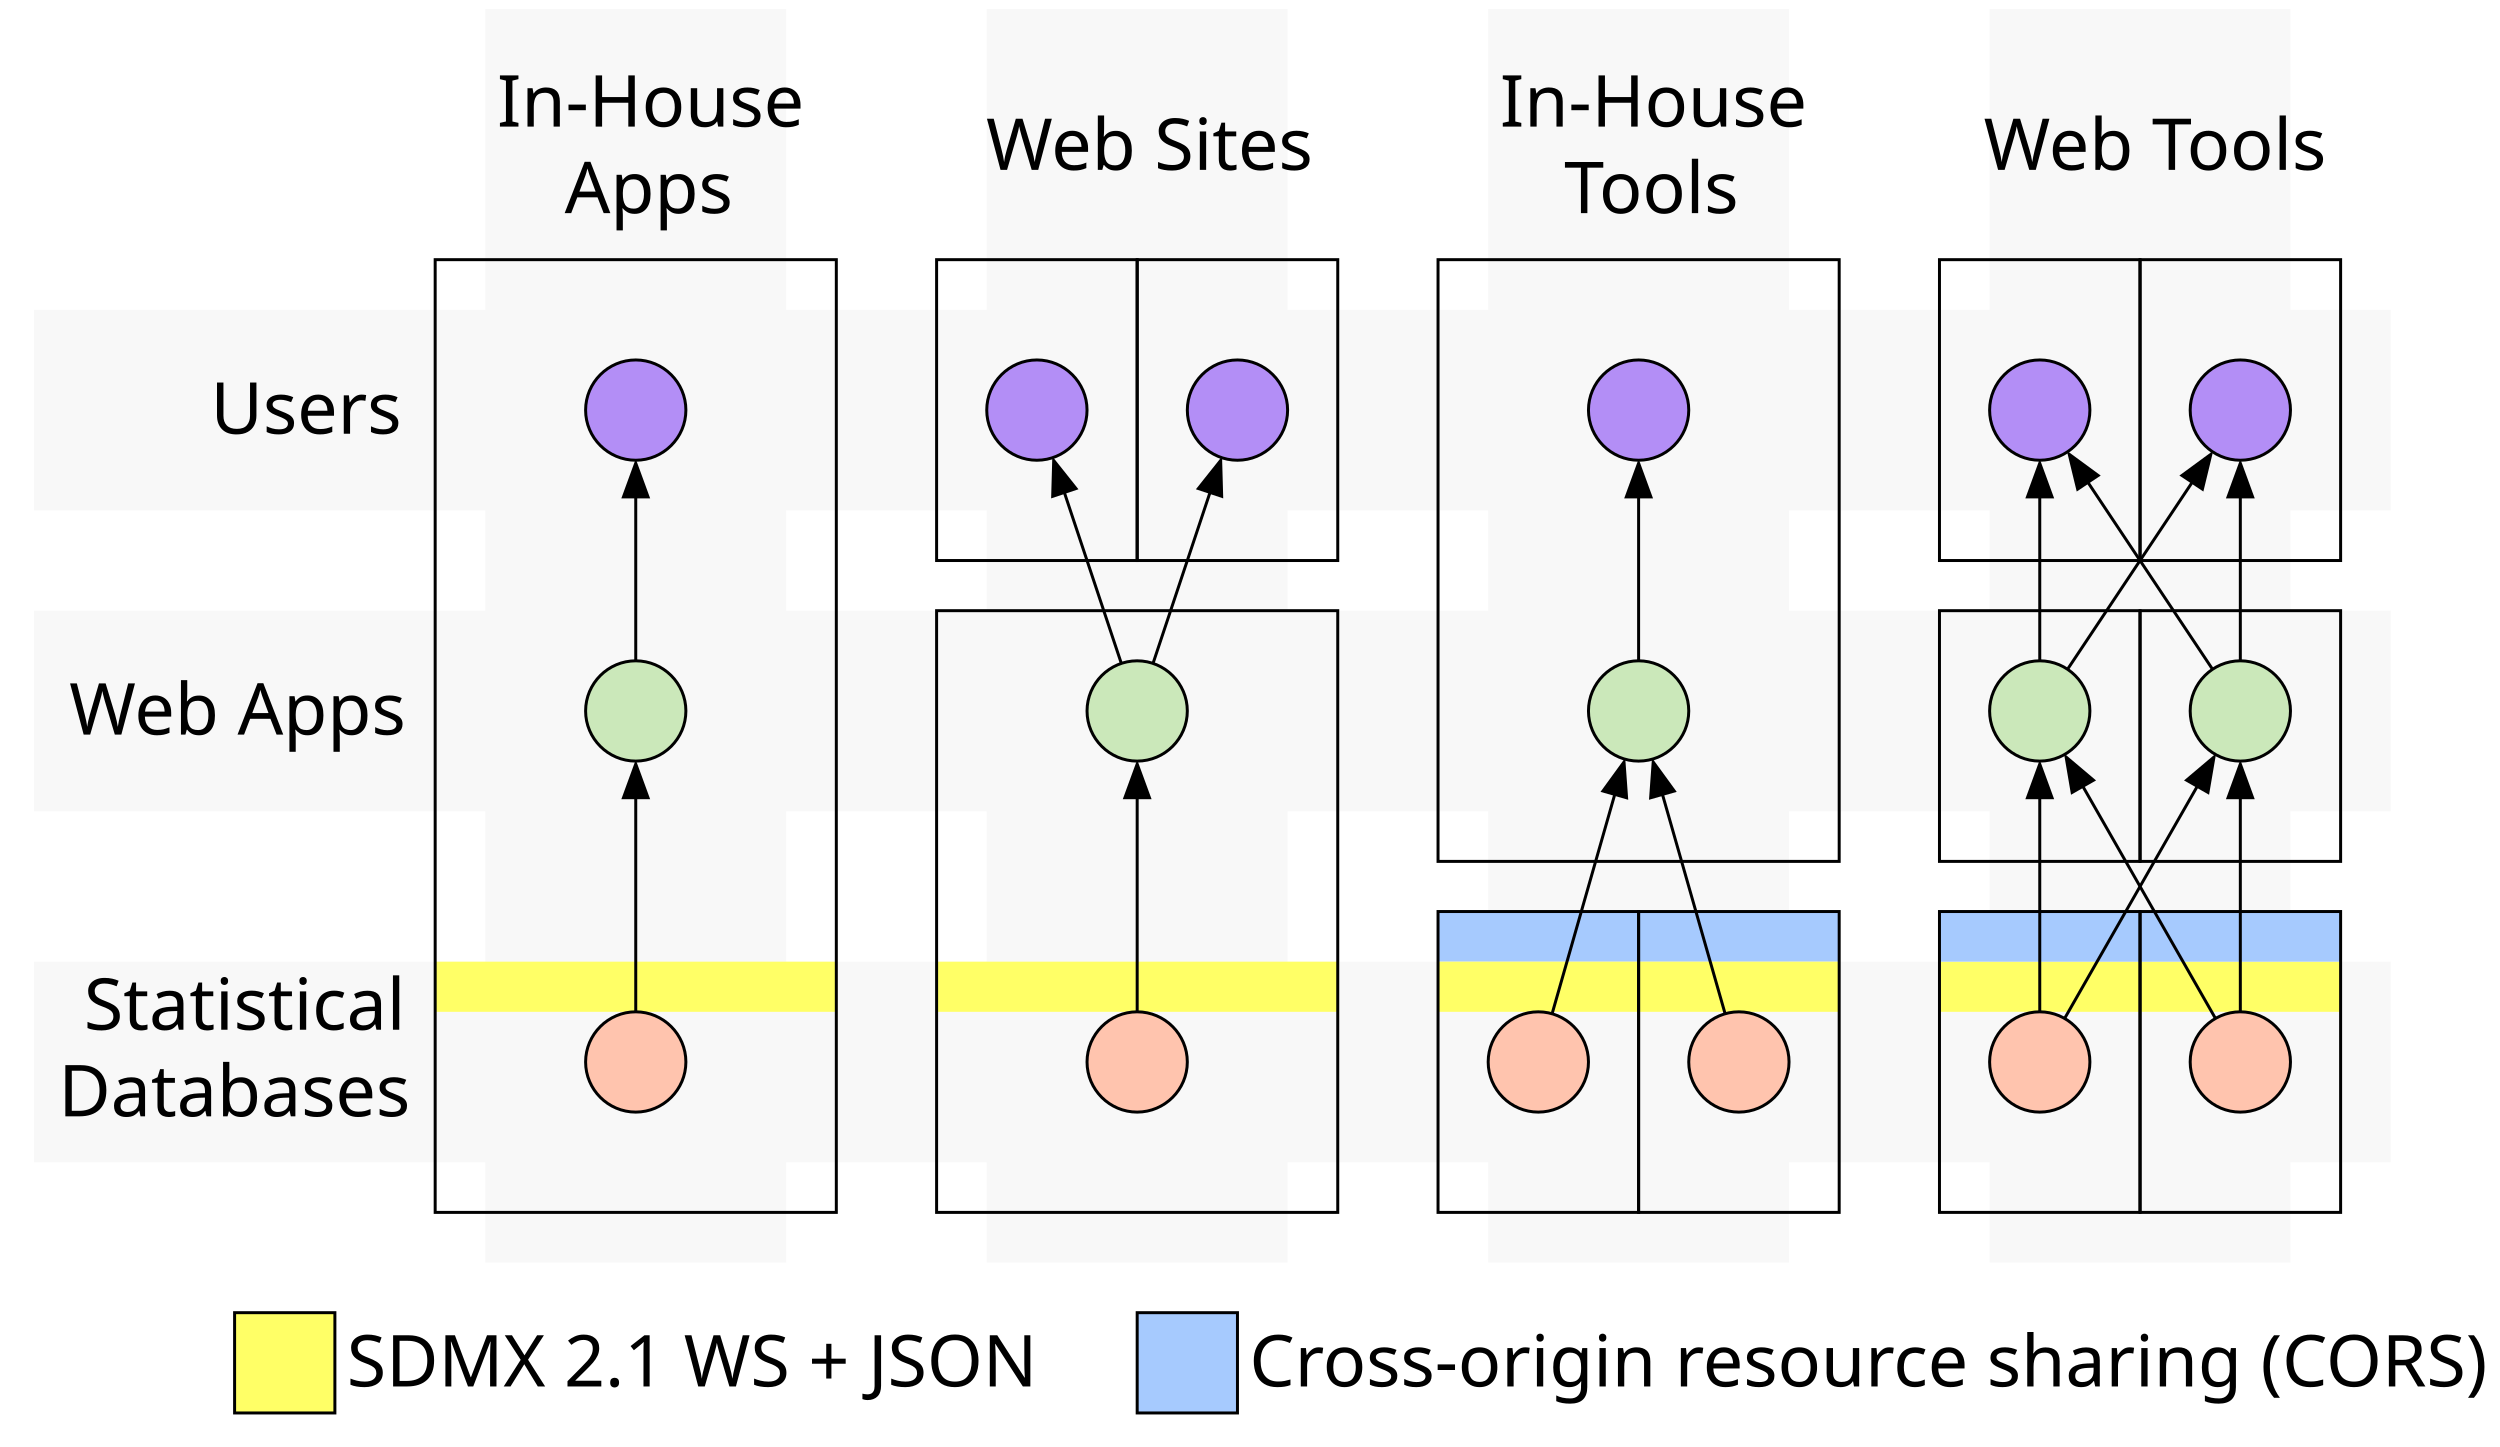
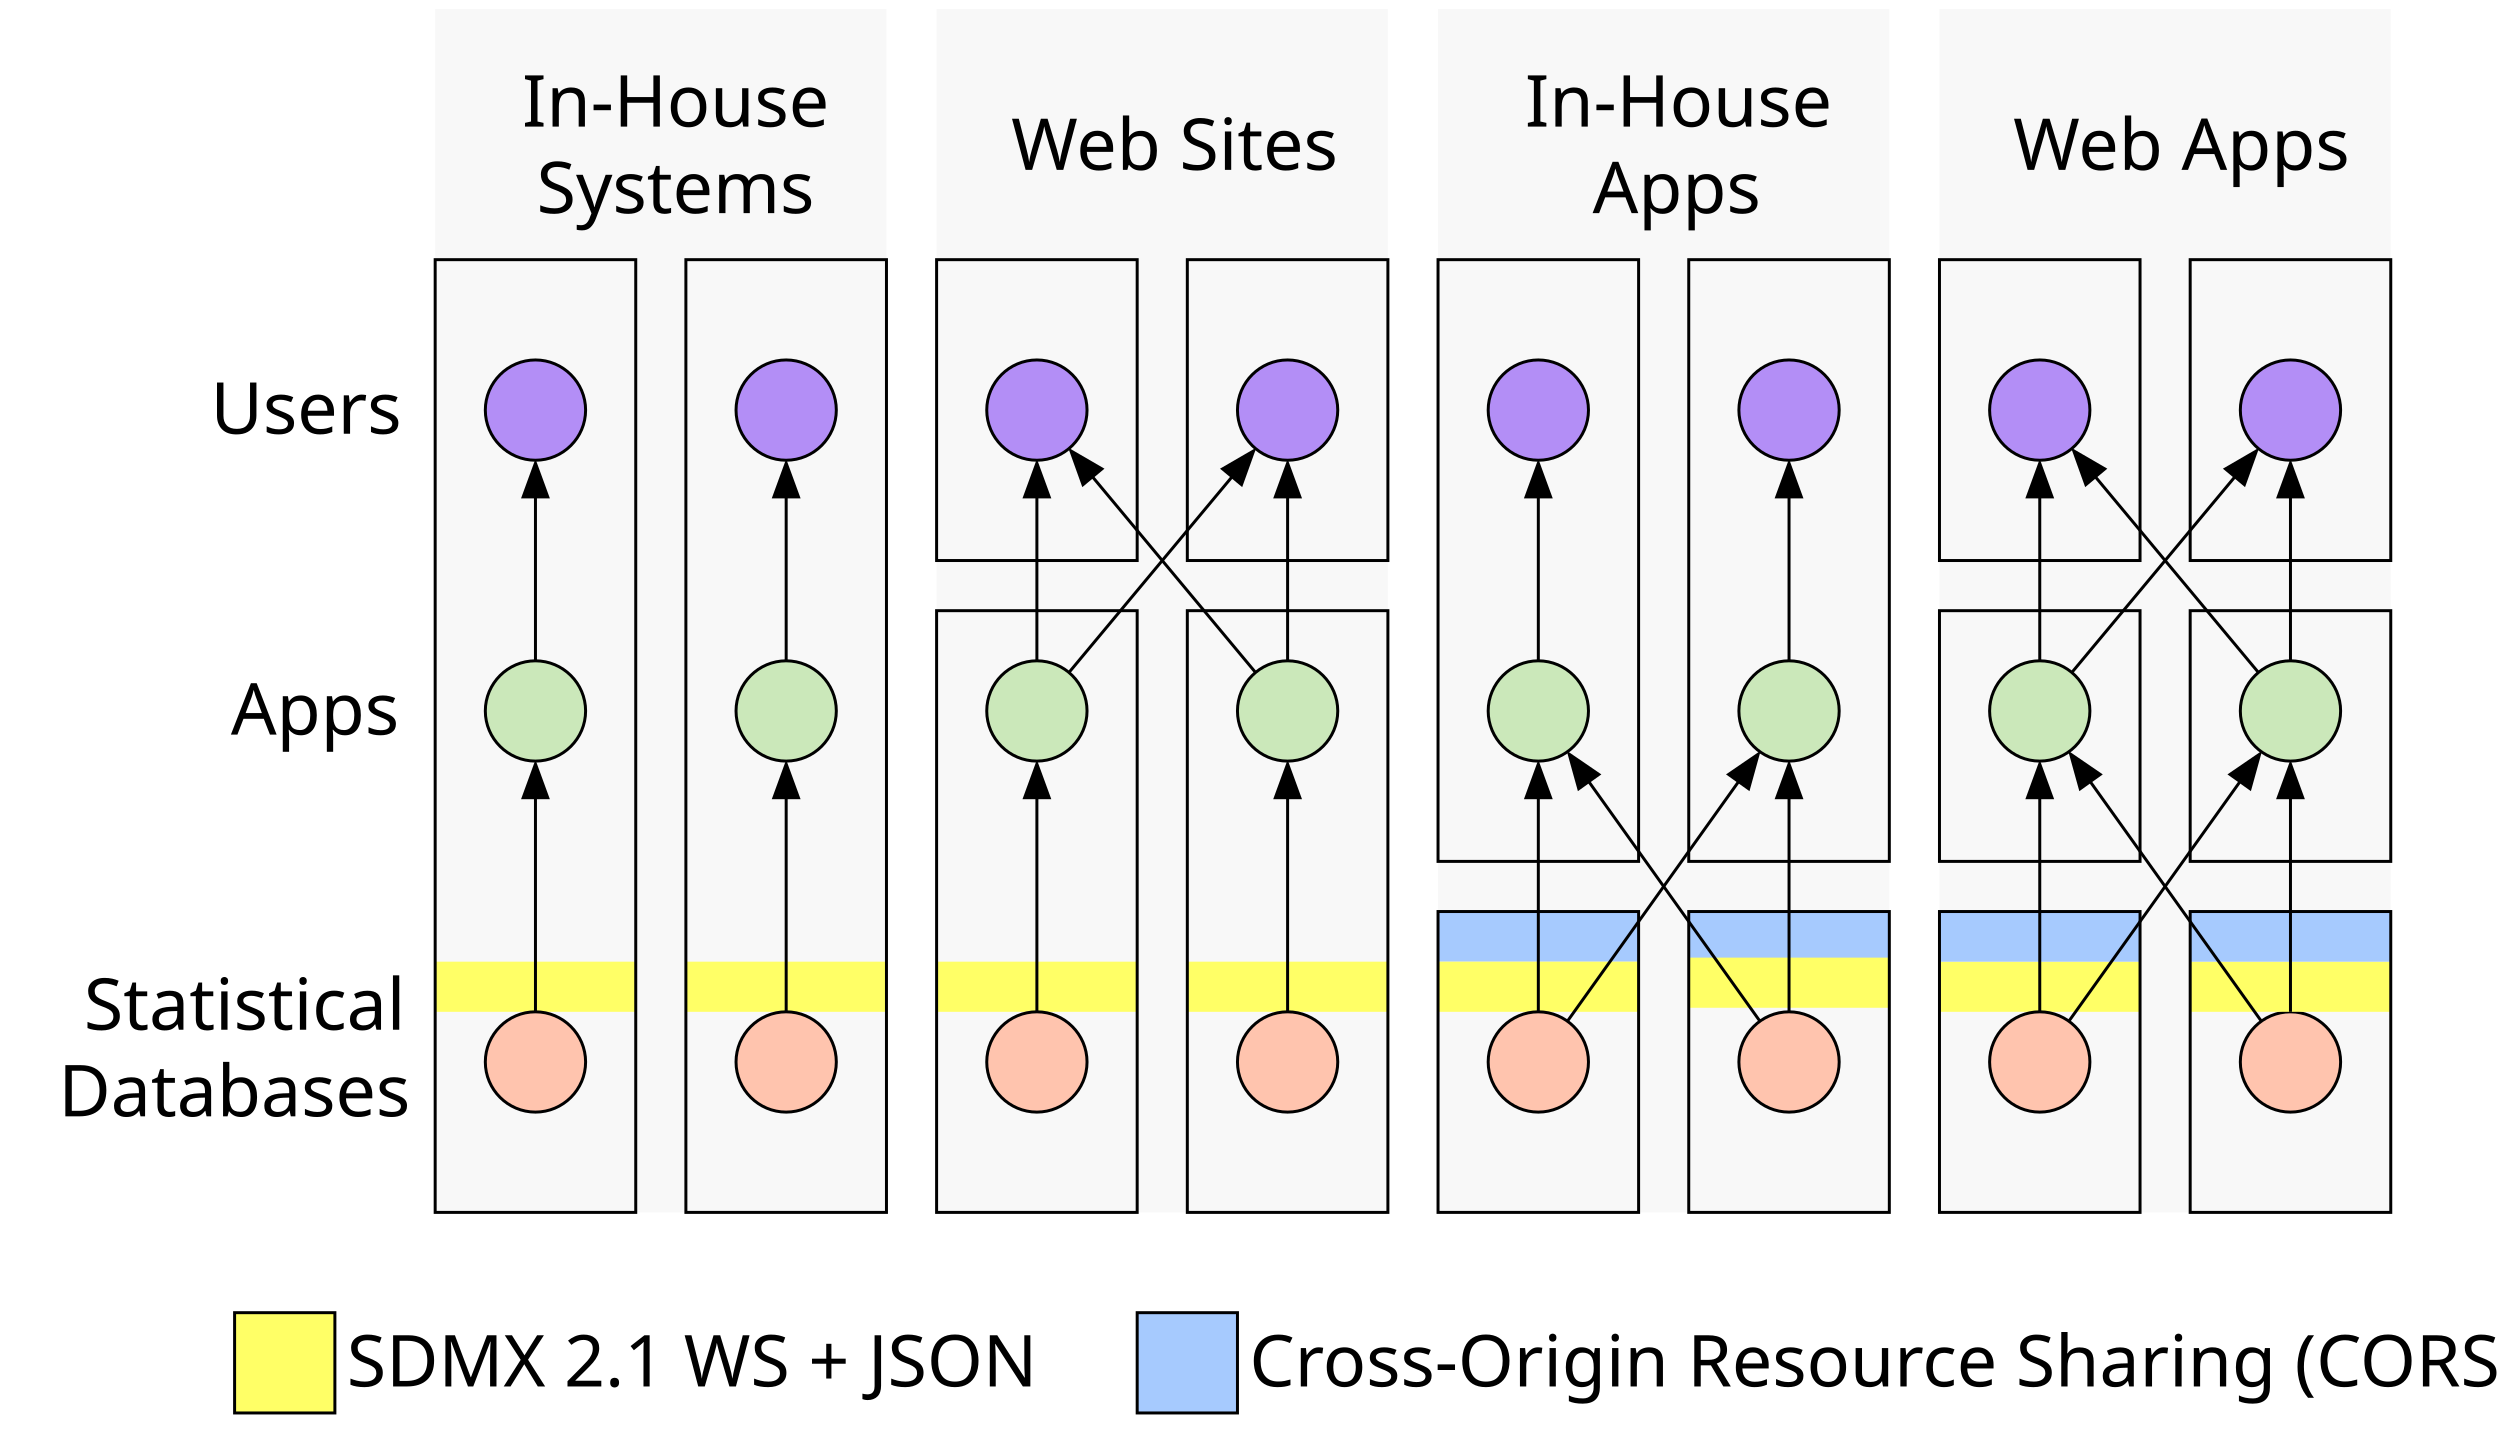
<svg xmlns="http://www.w3.org/2000/svg" width="100%" height="100%" version="1.1" viewBox="22.197 13.798 837.496 484.74">
  <defs />
  <marker id="marker1" markerUnits="strokeWidth" orient="auto" refX="11.173" refY="0" markerWidth="13.272" markerHeight="10.23" viewBox="-1 -5.115 13.272 10.23">
    <path d="M11.272 4.115 L0 0 L11.272 -4.115 Z " fill="#000000" fill-opacity="1" stroke="#000000" stroke-opacity="1" />
  </marker>
  <marker id="marker2" markerUnits="strokeWidth" orient="auto" refX="11.173" refY="0" markerWidth="13.272" markerHeight="10.23" viewBox="-1 -5.115 13.272 10.23">
    <path d="M11.272 4.115 L0 0 L11.272 -4.115 Z " fill="#000000" fill-opacity="1" stroke="#000000" stroke-opacity="1" />
  </marker>
  <marker id="marker3" markerUnits="strokeWidth" orient="auto" refX="11.173" refY="0" markerWidth="13.272" markerHeight="10.23" viewBox="-1 -5.115 13.272 10.23">
    <path d="M11.272 4.115 L0 0 L11.272 -4.115 Z " fill="#000000" fill-opacity="1" stroke="#000000" stroke-opacity="1" />
  </marker>
  <marker id="marker4" markerUnits="strokeWidth" orient="auto" refX="11.173" refY="0" markerWidth="13.272" markerHeight="10.23" viewBox="-1 -5.115 13.272 10.23">
    <path d="M11.272 4.115 L0 0 L11.272 -4.115 Z " fill="#000000" fill-opacity="1" stroke="#000000" stroke-opacity="1" />
  </marker>
  <marker id="marker5" markerUnits="strokeWidth" orient="auto" refX="11.173" refY="0" markerWidth="13.272" markerHeight="10.23" viewBox="-1 -5.115 13.272 10.23">
    <path d="M11.272 4.115 L0 0 L11.272 -4.115 Z " fill="#000000" fill-opacity="1" stroke="#000000" stroke-opacity="1" />
  </marker>
  <marker id="marker6" markerUnits="strokeWidth" orient="auto" refX="11.173" refY="0" markerWidth="13.272" markerHeight="10.23" viewBox="-1 -5.115 13.272 10.23">
    <path d="M11.272 4.115 L0 0 L11.272 -4.115 Z " fill="#000000" fill-opacity="1" stroke="#000000" stroke-opacity="1" />
  </marker>
  <marker id="marker7" markerUnits="strokeWidth" orient="auto" refX="11.173" refY="0" markerWidth="13.272" markerHeight="10.23" viewBox="-1 -5.115 13.272 10.23">
    <path d="M11.272 4.115 L0 0 L11.272 -4.115 Z " fill="#000000" fill-opacity="1" stroke="#000000" stroke-opacity="1" />
  </marker>
  <marker id="marker8" markerUnits="strokeWidth" orient="auto" refX="11.173" refY="0" markerWidth="13.272" markerHeight="10.23" viewBox="-1 -5.115 13.272 10.23">
    <path d="M11.272 4.115 L0 0 L11.272 -4.115 Z " fill="#000000" fill-opacity="1" stroke="#000000" stroke-opacity="1" />
  </marker>
  <marker id="marker9" markerUnits="strokeWidth" orient="auto" refX="11.173" refY="0" markerWidth="13.272" markerHeight="10.23" viewBox="-1 -5.115 13.272 10.23">
    <path d="M11.272 4.115 L0 0 L11.272 -4.115 Z " fill="#000000" fill-opacity="1" stroke="#000000" stroke-opacity="1" />
  </marker>
  <marker id="marker10" markerUnits="strokeWidth" orient="auto" refX="11.173" refY="0" markerWidth="13.272" markerHeight="10.23" viewBox="-1 -5.115 13.272 10.23">
    <path d="M11.272 4.115 L0 0 L11.272 -4.115 Z " fill="#000000" fill-opacity="1" stroke="#000000" stroke-opacity="1" />
  </marker>
  <marker id="marker11" markerUnits="strokeWidth" orient="auto" refX="11.173" refY="0" markerWidth="13.272" markerHeight="10.23" viewBox="-1 -5.115 13.272 10.23">
    <path d="M11.272 4.115 L0 0 L11.272 -4.115 Z " fill="#000000" fill-opacity="1" stroke="#000000" stroke-opacity="1" />
  </marker>
  <marker id="marker12" markerUnits="strokeWidth" orient="auto" refX="11.173" refY="0" markerWidth="13.272" markerHeight="10.23" viewBox="-1 -5.115 13.272 10.23">
    <path d="M11.272 4.115 L0 0 L11.272 -4.115 Z " fill="#000000" fill-opacity="1" stroke="#000000" stroke-opacity="1" />
  </marker>
  <marker id="marker13" markerUnits="strokeWidth" orient="auto" refX="11.173" refY="0" markerWidth="13.272" markerHeight="10.23" viewBox="-1 -5.115 13.272 10.23">
    <path d="M11.272 4.115 L0 0 L11.272 -4.115 Z " fill="#000000" fill-opacity="1" stroke="#000000" stroke-opacity="1" />
  </marker>
  <marker id="marker14" markerUnits="strokeWidth" orient="auto" refX="11.173" refY="0" markerWidth="13.272" markerHeight="10.23" viewBox="-1 -5.115 13.272 10.23">
    <path d="M11.272 4.115 L0 0 L11.272 -4.115 Z " fill="#000000" fill-opacity="1" stroke="#000000" stroke-opacity="1" />
  </marker>
  <marker id="marker15" markerUnits="strokeWidth" orient="auto" refX="11.173" refY="0" markerWidth="13.272" markerHeight="10.23" viewBox="-1 -5.115 13.272 10.23">
    <path d="M11.272 4.115 L0 0 L11.272 -4.115 Z " fill="#000000" fill-opacity="1" stroke="#000000" stroke-opacity="1" />
  </marker>
  <marker id="marker16" markerUnits="strokeWidth" orient="auto" refX="11.173" refY="0" markerWidth="13.272" markerHeight="10.23" viewBox="-1 -5.115 13.272 10.23">
    <path d="M11.272 4.115 L0 0 L11.272 -4.115 Z " fill="#000000" fill-opacity="1" stroke="#000000" stroke-opacity="1" />
  </marker>
+   <marker id="marker17" markerUnits="strokeWidth" orient="auto" refX="11.173" refY="0" markerWidth="13.272" markerHeight="10.23" viewBox="-1 -5.115 13.272 10.23">
+     <path d="M11.272 4.115 L0 0 L11.272 -4.115 Z " fill="#000000" fill-opacity="1" stroke="#000000" stroke-opacity="1" />
+   </marker>
+   <marker id="marker18" markerUnits="strokeWidth" orient="auto" refX="11.173" refY="0" markerWidth="13.272" markerHeight="10.23" viewBox="-1 -5.115 13.272 10.23">
+     <path d="M11.272 4.115 L0 0 L11.272 -4.115 Z " fill="#000000" fill-opacity="1" stroke="#000000" stroke-opacity="1" />
+   </marker>
+   <marker id="marker19" markerUnits="strokeWidth" orient="auto" refX="11.173" refY="0" markerWidth="13.272" markerHeight="10.23" viewBox="-1 -5.115 13.272 10.23">
+     <path d="M11.272 4.115 L0 0 L11.272 -4.115 Z " fill="#000000" fill-opacity="1" stroke="#000000" stroke-opacity="1" />
+   </marker>
+   <marker id="marker20" markerUnits="strokeWidth" orient="auto" refX="11.173" refY="0" markerWidth="13.272" markerHeight="10.23" viewBox="-1 -5.115 13.272 10.23">
+     <path d="M11.272 4.115 L0 0 L11.272 -4.115 Z " fill="#000000" fill-opacity="1" stroke="#000000" stroke-opacity="1" />
+   </marker>
+   <marker id="marker21" markerUnits="strokeWidth" orient="auto" refX="11.173" refY="0" markerWidth="13.272" markerHeight="10.23" viewBox="-1 -5.115 13.272 10.23">
+     <path d="M11.272 4.115 L0 0 L11.272 -4.115 Z " fill="#000000" fill-opacity="1" stroke="#000000" stroke-opacity="1" />
+   </marker>
+   <marker id="marker22" markerUnits="strokeWidth" orient="auto" refX="11.173" refY="0" markerWidth="13.272" markerHeight="10.23" viewBox="-1 -5.115 13.272 10.23">
+     <path d="M11.272 4.115 L0 0 L11.272 -4.115 Z " fill="#000000" fill-opacity="1" stroke="#000000" stroke-opacity="1" />
+   </marker>
+   <marker id="marker23" markerUnits="strokeWidth" orient="auto" refX="11.173" refY="0" markerWidth="13.272" markerHeight="10.23" viewBox="-1 -5.115 13.272 10.23">
+     <path d="M11.272 4.115 L0 0 L11.272 -4.115 Z " fill="#000000" fill-opacity="1" stroke="#000000" stroke-opacity="1" />
+   </marker>
+   <marker id="marker24" markerUnits="strokeWidth" orient="auto" refX="11.173" refY="0" markerWidth="13.272" markerHeight="10.23" viewBox="-1 -5.115 13.272 10.23">
+     <path d="M11.272 4.115 L0 0 L11.272 -4.115 Z " fill="#000000" fill-opacity="1" stroke="#000000" stroke-opacity="1" />
+   </marker>
  <g id="layer1">
-     <rect x="33.596" y="117.585" width="789.501" height="67.192" opacity="1" fill="#F8F8F8" fill-opacity="1" />
-     <rect x="33.596" y="218.373" width="789.501" height="67.192" opacity="1" fill="#F8F8F8" fill-opacity="1" />
-     <rect x="33.596" y="335.958" width="789.501" height="67.192" opacity="1" fill="#F8F8F8" fill-opacity="1" />
-     <rect x="184.777" y="16.798" width="100.787" height="419.947" opacity="1" fill="#F8F8F8" fill-opacity="1" />
-     <rect x="167.979" y="335.958" width="134.383" height="16.798" opacity="1" fill="#FFFF66" fill-opacity="1" />
-     <rect x="520.735" y="16.798" width="100.787" height="419.947" opacity="1" fill="#F8F8F8" fill-opacity="1" />
-     <rect x="503.937" y="319.16" width="134.383" height="16.798" opacity="1" fill="#A6CAFE" fill-opacity="1" />
-     <rect x="352.756" y="16.798" width="100.787" height="419.947" opacity="1" fill="#F8F8F8" fill-opacity="1" />
-     <rect x="688.714" y="16.798" width="100.787" height="419.947" opacity="1" fill="#F8F8F8" fill-opacity="1" />
-     <rect x="503.937" y="335.958" width="134.383" height="16.798" opacity="1" fill="#FFFF66" fill-opacity="1" />
-     <rect x="671.916" y="335.958" width="134.383" height="16.798" opacity="1" fill="#FFFF66" fill-opacity="1" />
-     <rect x="671.916" y="319.16" width="134.383" height="16.798" opacity="1" fill="#A6CAFE" fill-opacity="1" />
-     <rect x="739.108" y="319.16" width="67.192" height="100.787" opacity="1" stroke="#000000" stroke-opacity="1" stroke-width="1" stroke-linecap="butt" stroke-linejoin="miter" stroke-dasharray="none" fill-opacity="0" />
-     <rect x="503.937" y="100.787" width="134.383" height="201.575" opacity="1" stroke="#000000" stroke-opacity="1" stroke-width="1" stroke-linecap="butt" stroke-linejoin="miter" stroke-dasharray="none" fill-opacity="0" />
+     <rect x="167.979" y="16.798" width="151.181" height="403.15" opacity="1" fill="#F8F8F8" fill-opacity="1" />
+     <rect x="503.937" y="16.798" width="151.181" height="403.15" opacity="1" fill="#F8F8F8" fill-opacity="1" />
+     <rect x="335.958" y="16.798" width="151.181" height="403.15" opacity="1" fill="#F8F8F8" fill-opacity="1" />
+     <rect x="671.916" y="16.798" width="151.181" height="403.15" opacity="1" fill="#F8F8F8" fill-opacity="1" />
+     <text x="197.118" y="56.208" font-size="24" fill="#000000" fill-opacity="1" font-family="Tahoma" font-weight="normal" font-style="normal">In-House</text>
+     <text x="201.958" y="85.208" font-size="24" fill="#000000" fill-opacity="1" font-family="Tahoma" font-weight="normal" font-style="normal">Systems</text>
+     <text x="360.942" y="70.708" font-size="24" fill="#000000" fill-opacity="1" font-family="Tahoma" font-weight="normal" font-style="normal">Web Sites</text>
+     <text x="533.076" y="56.208" font-size="24" fill="#000000" fill-opacity="1" font-family="Tahoma" font-weight="normal" font-style="normal">In-House</text>
+     <text x="555.711" y="85.208" font-size="24" fill="#000000" fill-opacity="1" font-family="Tahoma" font-weight="normal" font-style="normal">Apps</text>
+     <text x="696.614" y="70.708" font-size="24" fill="#000000" fill-opacity="1" font-family="Tahoma" font-weight="normal" font-style="normal">Web Apps</text>
+     <g>
+       <rect x="100.787" y="453.543" width="33.596" height="33.596" opacity="1" stroke="#000000" stroke-opacity="1" stroke-width="1" stroke-linecap="butt" stroke-linejoin="miter" stroke-dasharray="none" fill="#FFFF66" fill-opacity="1" />
+       <text x="138.383" y="478.254" font-size="24" fill="#000000" fill-opacity="1" font-family="Tahoma" font-weight="normal" font-style="normal">SDMX 2.1 WS + JSON</text>
+     </g>
+     <rect x="403.15" y="453.543" width="33.596" height="33.596" opacity="1" stroke="#000000" stroke-opacity="1" stroke-width="1" stroke-linecap="butt" stroke-linejoin="miter" stroke-dasharray="none" fill="#A6CAFE" fill-opacity="1" />
+     <text x="440.745" y="478.254" font-size="24" fill="#000000" fill-opacity="1" font-family="Tahoma" font-weight="normal" font-style="normal">Cross-Origin Resource Sharing (CORS)</text>
+     <text x="92.74" y="159.094" font-size="24" fill="#000000" fill-opacity="1" font-family="Tahoma" font-weight="normal" font-style="normal">Users</text>
+     <text x="99.548" y="259.881" font-size="24" fill="#000000" fill-opacity="1" font-family="Tahoma" font-weight="normal" font-style="normal">Apps</text>
+     <text x="50.294" y="358.767" font-size="24" fill="#000000" fill-opacity="1" font-family="Tahoma" font-weight="normal" font-style="normal">Statistical</text>
+     <text x="41.763" y="387.767" font-size="24" fill="#000000" fill-opacity="1" font-family="Tahoma" font-weight="normal" font-style="normal">Databases</text>
+   </g>
+   <g id="layer2">
+     <rect x="167.979" y="335.958" width="67.192" height="16.798" opacity="1" fill="#FFFF66" fill-opacity="1" />
+     <rect x="503.937" y="319.16" width="67.192" height="16.798" opacity="1" fill="#A6CAFE" fill-opacity="1" />
+     <rect x="503.937" y="335.958" width="67.192" height="16.798" opacity="1" fill="#FFFF66" fill-opacity="1" />
+     <rect x="671.916" y="335.958" width="67.192" height="16.798" opacity="1" fill="#FFFF66" fill-opacity="1" />
+     <rect x="671.916" y="319.16" width="67.192" height="16.798" opacity="1" fill="#A6CAFE" fill-opacity="1" />
+     <rect x="503.937" y="100.787" width="67.192" height="201.575" opacity="1" stroke="#000000" stroke-opacity="1" stroke-width="1" stroke-linecap="butt" stroke-linejoin="miter" stroke-dasharray="none" fill-opacity="0" />
    <rect x="503.937" y="319.16" width="67.192" height="100.787" opacity="1" stroke="#000000" stroke-opacity="1" stroke-width="1" stroke-linecap="butt" stroke-linejoin="miter" stroke-dasharray="none" fill-opacity="0" />
-     <path d="M554.331 151.181 C554.331 141.942 561.89 134.383 571.129 134.383 C580.367 134.383 587.926 141.942 587.926 151.181 C587.926 160.42 580.367 167.979 571.129 167.979 C561.89 167.979 554.331 160.42 554.331 151.181 Z " opacity="1" stroke="#000000" stroke-opacity="1" stroke-width="1" stroke-linecap="butt" stroke-linejoin="miter" stroke-dasharray="none" fill="#B38EF6" fill-opacity="1" />
-     <path d="M554.331 251.968 C554.331 242.73 561.89 235.171 571.129 235.171 C580.367 235.171 587.926 242.73 587.926 251.968 C587.926 261.207 580.367 268.766 571.129 268.766 C561.89 268.766 554.331 261.207 554.331 251.968 Z " opacity="1" stroke="#000000" stroke-opacity="1" stroke-width="1" stroke-linecap="butt" stroke-linejoin="miter" stroke-dasharray="none" fill="#CBE8BA" fill-opacity="1" />
+     <path d="M520.735 151.181 C520.735 141.942 528.294 134.383 537.533 134.383 C546.772 134.383 554.331 141.942 554.331 151.181 C554.331 160.42 546.772 167.979 537.533 167.979 C528.294 167.979 520.735 160.42 520.735 151.181 Z " opacity="1" stroke="#000000" stroke-opacity="1" stroke-width="1" stroke-linecap="butt" stroke-linejoin="miter" stroke-dasharray="none" fill="#B38EF6" fill-opacity="1" />
+     <path d="M520.735 251.968 C520.735 242.73 528.294 235.171 537.533 235.171 C546.772 235.171 554.331 242.73 554.331 251.968 C554.331 261.207 546.772 268.766 537.533 268.766 C528.294 268.766 520.735 261.207 520.735 251.968 Z " opacity="1" stroke="#000000" stroke-opacity="1" stroke-width="1" stroke-linecap="butt" stroke-linejoin="miter" stroke-dasharray="none" fill="#CBE8BA" fill-opacity="1" />
    <path d="M520.735 369.554 C520.735 360.315 528.294 352.756 537.533 352.756 C546.772 352.756 554.331 360.315 554.331 369.554 C554.331 378.793 546.772 386.352 537.533 386.352 C528.294 386.352 520.735 378.793 520.735 369.554 Z " opacity="1" stroke="#000000" stroke-opacity="1" stroke-width="1" stroke-linecap="butt" stroke-linejoin="miter" stroke-dasharray="none" fill="#FFC4AE" fill-opacity="1" />
-     <line x1="571.129" y1="180.152" x2="571.129" y2="235.171" marker-start="url(#marker1)" opacity="1" stroke="#000000" stroke-opacity="1" stroke-width="1" stroke-linecap="butt" stroke-linejoin="miter" stroke-dasharray="none" />
-     <line x1="563.17" y1="279.824" x2="542.148" y2="353.402" marker-start="url(#marker2)" opacity="1" stroke="#000000" stroke-opacity="1" stroke-width="1" stroke-linecap="butt" stroke-linejoin="miter" stroke-dasharray="none" />
-     <path d="M587.926 369.554 C587.926 360.315 595.486 352.756 604.724 352.756 C613.963 352.756 621.522 360.315 621.522 369.554 C621.522 378.793 613.963 386.352 604.724 386.352 C595.486 386.352 587.926 378.793 587.926 369.554 Z " opacity="1" stroke="#000000" stroke-opacity="1" stroke-width="1" stroke-linecap="butt" stroke-linejoin="miter" stroke-dasharray="none" fill="#FFC4AE" fill-opacity="1" />
-     <line x1="579.087" y1="279.824" x2="600.11" y2="353.402" marker-start="url(#marker3)" opacity="1" stroke="#000000" stroke-opacity="1" stroke-width="1" stroke-linecap="butt" stroke-linejoin="miter" stroke-dasharray="none" />
+     <line x1="537.533" y1="180.152" x2="537.533" y2="235.171" marker-start="url(#marker1)" opacity="1" stroke="#000000" stroke-opacity="1" stroke-width="1" stroke-linecap="butt" stroke-linejoin="miter" stroke-dasharray="none" />
+     <line x1="537.533" y1="280.939" x2="537.533" y2="352.756" marker-start="url(#marker2)" opacity="1" stroke="#000000" stroke-opacity="1" stroke-width="1" stroke-linecap="butt" stroke-linejoin="miter" stroke-dasharray="none" />
+     <path d="M604.724 369.554 C604.724 360.315 612.283 352.756 621.522 352.756 C630.761 352.756 638.32 360.315 638.32 369.554 C638.32 378.793 630.761 386.352 621.522 386.352 C612.283 386.352 604.724 378.793 604.724 369.554 Z " opacity="1" stroke="#000000" stroke-opacity="1" stroke-width="1" stroke-linecap="butt" stroke-linejoin="miter" stroke-dasharray="none" fill="#FFC4AE" fill-opacity="1" />
    <rect x="671.916" y="218.373" width="67.192" height="83.989" opacity="1" stroke="#000000" stroke-opacity="1" stroke-width="1" stroke-linecap="butt" stroke-linejoin="miter" stroke-dasharray="none" fill-opacity="0" />
    <rect x="671.916" y="100.787" width="67.192" height="100.787" opacity="1" stroke="#000000" stroke-opacity="1" stroke-width="1" stroke-linecap="butt" stroke-linejoin="miter" stroke-dasharray="none" fill-opacity="0" />
    <rect x="671.916" y="319.16" width="67.192" height="100.787" opacity="1" stroke="#000000" stroke-opacity="1" stroke-width="1" stroke-linecap="butt" stroke-linejoin="miter" stroke-dasharray="none" fill-opacity="0" />
    <path d="M688.714 151.181 C688.714 141.942 696.273 134.383 705.512 134.383 C714.751 134.383 722.31 141.942 722.31 151.181 C722.31 160.42 714.751 167.979 705.512 167.979 C696.273 167.979 688.714 160.42 688.714 151.181 Z " opacity="1" stroke="#000000" stroke-opacity="1" stroke-width="1" stroke-linecap="butt" stroke-linejoin="miter" stroke-dasharray="none" fill="#B38EF6" fill-opacity="1" />
    <path d="M688.714 251.968 C688.714 242.73 696.273 235.171 705.512 235.171 C714.751 235.171 722.31 242.73 722.31 251.968 C722.31 261.207 714.751 268.766 705.512 268.766 C696.273 268.766 688.714 261.207 688.714 251.968 Z " opacity="1" stroke="#000000" stroke-opacity="1" stroke-width="1" stroke-linecap="butt" stroke-linejoin="miter" stroke-dasharray="none" fill="#CBE8BA" fill-opacity="1" />
    <path d="M688.714 369.554 C688.714 360.315 696.273 352.756 705.512 352.756 C714.751 352.756 722.31 360.315 722.31 369.554 C722.31 378.793 714.751 386.352 705.512 386.352 C696.273 386.352 688.714 378.793 688.714 369.554 Z " opacity="1" stroke="#000000" stroke-opacity="1" stroke-width="1" stroke-linecap="butt" stroke-linejoin="miter" stroke-dasharray="none" fill="#FFC4AE" fill-opacity="1" />
-     <line x1="705.512" y1="180.152" x2="705.512" y2="235.171" marker-start="url(#marker4)" opacity="1" stroke="#000000" stroke-opacity="1" stroke-width="1" stroke-linecap="butt" stroke-linejoin="miter" stroke-dasharray="none" />
-     <line x1="705.512" y1="280.939" x2="705.512" y2="352.756" marker-start="url(#marker5)" opacity="1" stroke="#000000" stroke-opacity="1" stroke-width="1" stroke-linecap="butt" stroke-linejoin="miter" stroke-dasharray="none" />
-     <path d="M755.905 369.554 C755.905 360.315 763.465 352.756 772.703 352.756 C781.942 352.756 789.501 360.315 789.501 369.554 C789.501 378.793 781.942 386.352 772.703 386.352 C763.465 386.352 755.905 378.793 755.905 369.554 Z " opacity="1" stroke="#000000" stroke-opacity="1" stroke-width="1" stroke-linecap="butt" stroke-linejoin="miter" stroke-dasharray="none" fill="#FFC4AE" fill-opacity="1" />
-     <line x1="719.885" y1="277.122" x2="764.369" y2="354.969" marker-start="url(#marker6)" opacity="1" stroke="#000000" stroke-opacity="1" stroke-width="1" stroke-linecap="butt" stroke-linejoin="miter" stroke-dasharray="none" />
-     <path d="M755.905 251.968 C755.905 242.73 763.465 235.171 772.703 235.171 C781.942 235.171 789.501 242.73 789.501 251.968 C789.501 261.207 781.942 268.766 772.703 268.766 C763.465 268.766 755.905 261.207 755.905 251.968 Z " opacity="1" stroke="#000000" stroke-opacity="1" stroke-width="1" stroke-linecap="butt" stroke-linejoin="miter" stroke-dasharray="none" fill="#CBE8BA" fill-opacity="1" />
-     <path d="M755.905 151.181 C755.905 141.942 763.465 134.383 772.703 134.383 C781.942 134.383 789.501 141.942 789.501 151.181 C789.501 160.42 781.942 167.979 772.703 167.979 C763.465 167.979 755.905 160.42 755.905 151.181 Z " opacity="1" stroke="#000000" stroke-opacity="1" stroke-width="1" stroke-linecap="butt" stroke-linejoin="miter" stroke-dasharray="none" fill="#B38EF6" fill-opacity="1" />
-     <line x1="772.703" y1="280.939" x2="772.703" y2="352.756" marker-start="url(#marker7)" opacity="1" stroke="#000000" stroke-opacity="1" stroke-width="1" stroke-linecap="butt" stroke-linejoin="miter" stroke-dasharray="none" />
-     <line x1="758.33" y1="277.122" x2="713.846" y2="354.969" marker-start="url(#marker8)" opacity="1" stroke="#000000" stroke-opacity="1" stroke-width="1" stroke-linecap="butt" stroke-linejoin="miter" stroke-dasharray="none" />
-     <line x1="772.703" y1="180.152" x2="772.703" y2="235.171" marker-start="url(#marker9)" opacity="1" stroke="#000000" stroke-opacity="1" stroke-width="1" stroke-linecap="butt" stroke-linejoin="miter" stroke-dasharray="none" />
-     <line x1="721.582" y1="175.286" x2="763.386" y2="237.992" marker-start="url(#marker10)" opacity="1" stroke="#000000" stroke-opacity="1" stroke-width="1" stroke-linecap="butt" stroke-linejoin="miter" stroke-dasharray="none" />
-     <line x1="756.633" y1="175.286" x2="714.83" y2="237.992" marker-start="url(#marker11)" opacity="1" stroke="#000000" stroke-opacity="1" stroke-width="1" stroke-linecap="butt" stroke-linejoin="miter" stroke-dasharray="none" />
-     <text x="188.719" y="56.208" font-size="24" fill="#000000" fill-opacity="1" font-family="Tahoma" font-weight="normal" font-style="normal">In-House</text>
-     <text x="211.354" y="85.208" font-size="24" fill="#000000" fill-opacity="1" font-family="Tahoma" font-weight="normal" font-style="normal">Apps</text>
-     <text x="352.543" y="70.708" font-size="24" fill="#000000" fill-opacity="1" font-family="Tahoma" font-weight="normal" font-style="normal">Web Sites</text>
-     <text x="524.677" y="56.208" font-size="24" fill="#000000" fill-opacity="1" font-family="Tahoma" font-weight="normal" font-style="normal">In-House</text>
-     <text x="546.216" y="85.208" font-size="24" fill="#000000" fill-opacity="1" font-family="Tahoma" font-weight="normal" font-style="normal">Tools</text>
-     <text x="686.726" y="70.708" font-size="24" fill="#000000" fill-opacity="1" font-family="Tahoma" font-weight="normal" font-style="normal">Web Tools</text>
-     <path d="M218.373 251.968 C218.373 242.73 225.932 235.171 235.171 235.171 C244.409 235.171 251.968 242.73 251.968 251.968 C251.968 261.207 244.409 268.766 235.171 268.766 C225.932 268.766 218.373 261.207 218.373 251.968 Z " opacity="1" stroke="#000000" stroke-opacity="1" stroke-width="1" stroke-linecap="butt" stroke-linejoin="miter" stroke-dasharray="none" fill="#CBE8BA" fill-opacity="1" />
-     <path d="M218.373 369.554 C218.373 360.315 225.932 352.756 235.171 352.756 C244.409 352.756 251.968 360.315 251.968 369.554 C251.968 378.793 244.409 386.352 235.171 386.352 C225.932 386.352 218.373 378.793 218.373 369.554 Z " opacity="1" stroke="#000000" stroke-opacity="1" stroke-width="1" stroke-linecap="butt" stroke-linejoin="miter" stroke-dasharray="none" fill="#FFC4AE" fill-opacity="1" />
-     <line x1="235.171" y1="280.939" x2="235.171" y2="352.756" marker-start="url(#marker12)" opacity="1" stroke="#000000" stroke-opacity="1" stroke-width="1" stroke-linecap="butt" stroke-linejoin="miter" stroke-dasharray="none" />
-     <path d="M218.373 151.181 C218.373 141.942 225.932 134.383 235.171 134.383 C244.409 134.383 251.968 141.942 251.968 151.181 C251.968 160.42 244.409 167.979 235.171 167.979 C225.932 167.979 218.373 160.42 218.373 151.181 Z " opacity="1" stroke="#000000" stroke-opacity="1" stroke-width="1" stroke-linecap="butt" stroke-linejoin="miter" stroke-dasharray="none" fill="#B38EF6" fill-opacity="1" />
-     <line x1="235.171" y1="180.152" x2="235.171" y2="235.171" marker-start="url(#marker13)" opacity="1" stroke="#000000" stroke-opacity="1" stroke-width="1" stroke-linecap="butt" stroke-linejoin="miter" stroke-dasharray="none" />
+     <line x1="705.512" y1="180.152" x2="705.512" y2="235.171" marker-start="url(#marker3)" opacity="1" stroke="#000000" stroke-opacity="1" stroke-width="1" stroke-linecap="butt" stroke-linejoin="miter" stroke-dasharray="none" />
+     <line x1="705.512" y1="280.939" x2="705.512" y2="352.756" marker-start="url(#marker4)" opacity="1" stroke="#000000" stroke-opacity="1" stroke-width="1" stroke-linecap="butt" stroke-linejoin="miter" stroke-dasharray="none" />
+     <path d="M772.703 369.554 C772.703 360.315 780.262 352.756 789.501 352.756 C798.74 352.756 806.299 360.315 806.299 369.554 C806.299 378.793 798.74 386.352 789.501 386.352 C780.262 386.352 772.703 378.793 772.703 369.554 Z " opacity="1" stroke="#000000" stroke-opacity="1" stroke-width="1" stroke-linecap="butt" stroke-linejoin="miter" stroke-dasharray="none" fill="#FFC4AE" fill-opacity="1" />
+     <path d="M772.703 251.968 C772.703 242.73 780.262 235.171 789.501 235.171 C798.74 235.171 806.299 242.73 806.299 251.968 C806.299 261.207 798.74 268.766 789.501 268.766 C780.262 268.766 772.703 261.207 772.703 251.968 Z " opacity="1" stroke="#000000" stroke-opacity="1" stroke-width="1" stroke-linecap="butt" stroke-linejoin="miter" stroke-dasharray="none" fill="#CBE8BA" fill-opacity="1" />
+     <path d="M772.703 151.181 C772.703 141.942 780.262 134.383 789.501 134.383 C798.74 134.383 806.299 141.942 806.299 151.181 C806.299 160.42 798.74 167.979 789.501 167.979 C780.262 167.979 772.703 160.42 772.703 151.181 Z " opacity="1" stroke="#000000" stroke-opacity="1" stroke-width="1" stroke-linecap="butt" stroke-linejoin="miter" stroke-dasharray="none" fill="#B38EF6" fill-opacity="1" />
+     <line x1="772.663" y1="275.543" x2="715.275" y2="355.885" marker-start="url(#marker5)" opacity="1" stroke="#000000" stroke-opacity="1" stroke-width="1" stroke-linecap="butt" stroke-linejoin="miter" stroke-dasharray="none" />
+     <line x1="789.501" y1="180.152" x2="789.501" y2="235.171" marker-start="url(#marker6)" opacity="1" stroke="#000000" stroke-opacity="1" stroke-width="1" stroke-linecap="butt" stroke-linejoin="miter" stroke-dasharray="none" />
+     <line x1="724.058" y1="173.437" x2="778.748" y2="239.064" marker-start="url(#marker7)" opacity="1" stroke="#000000" stroke-opacity="1" stroke-width="1" stroke-linecap="butt" stroke-linejoin="miter" stroke-dasharray="none" />
+     <line x1="770.955" y1="173.437" x2="716.266" y2="239.064" marker-start="url(#marker8)" opacity="1" stroke="#000000" stroke-opacity="1" stroke-width="1" stroke-linecap="butt" stroke-linejoin="miter" stroke-dasharray="none" />
+     <path d="M184.777 251.968 C184.777 242.73 192.336 235.171 201.575 235.171 C210.814 235.171 218.373 242.73 218.373 251.968 C218.373 261.207 210.814 268.766 201.575 268.766 C192.336 268.766 184.777 261.207 184.777 251.968 Z " opacity="1" stroke="#000000" stroke-opacity="1" stroke-width="1" stroke-linecap="butt" stroke-linejoin="miter" stroke-dasharray="none" fill="#CBE8BA" fill-opacity="1" />
+     <path d="M184.777 369.554 C184.777 360.315 192.336 352.756 201.575 352.756 C210.814 352.756 218.373 360.315 218.373 369.554 C218.373 378.793 210.814 386.352 201.575 386.352 C192.336 386.352 184.777 378.793 184.777 369.554 Z " opacity="1" stroke="#000000" stroke-opacity="1" stroke-width="1" stroke-linecap="butt" stroke-linejoin="miter" stroke-dasharray="none" fill="#FFC4AE" fill-opacity="1" />
+     <line x1="201.575" y1="280.939" x2="201.575" y2="352.756" marker-start="url(#marker9)" opacity="1" stroke="#000000" stroke-opacity="1" stroke-width="1" stroke-linecap="butt" stroke-linejoin="miter" stroke-dasharray="none" />
+     <path d="M184.777 151.181 C184.777 141.942 192.336 134.383 201.575 134.383 C210.814 134.383 218.373 141.942 218.373 151.181 C218.373 160.42 210.814 167.979 201.575 167.979 C192.336 167.979 184.777 160.42 184.777 151.181 Z " opacity="1" stroke="#000000" stroke-opacity="1" stroke-width="1" stroke-linecap="butt" stroke-linejoin="miter" stroke-dasharray="none" fill="#B38EF6" fill-opacity="1" />
+     <line x1="201.575" y1="180.152" x2="201.575" y2="235.171" marker-start="url(#marker10)" opacity="1" stroke="#000000" stroke-opacity="1" stroke-width="1" stroke-linecap="butt" stroke-linejoin="miter" stroke-dasharray="none" />
    <rect x="335.958" y="100.787" width="67.192" height="100.787" opacity="1" stroke="#000000" stroke-opacity="1" stroke-width="1" stroke-linecap="butt" stroke-linejoin="miter" stroke-dasharray="none" fill-opacity="0" />
    <path d="M352.756 151.181 C352.756 141.942 360.315 134.383 369.554 134.383 C378.793 134.383 386.352 141.942 386.352 151.181 C386.352 160.42 378.793 167.979 369.554 167.979 C360.315 167.979 352.756 160.42 352.756 151.181 Z " opacity="1" stroke="#000000" stroke-opacity="1" stroke-width="1" stroke-linecap="butt" stroke-linejoin="miter" stroke-dasharray="none" fill="#B38EF6" fill-opacity="1" />
-     <path d="M386.352 251.968 C386.352 242.73 393.911 235.171 403.15 235.171 C412.388 235.171 419.947 242.73 419.947 251.968 C419.947 261.207 412.388 268.766 403.15 268.766 C393.911 268.766 386.352 261.207 386.352 251.968 Z " opacity="1" stroke="#000000" stroke-opacity="1" stroke-width="1" stroke-linecap="butt" stroke-linejoin="miter" stroke-dasharray="none" fill="#CBE8BA" fill-opacity="1" />
-     <line x1="378.715" y1="178.665" x2="397.838" y2="236.033" marker-start="url(#marker14)" opacity="1" stroke="#000000" stroke-opacity="1" stroke-width="1" stroke-linecap="butt" stroke-linejoin="miter" stroke-dasharray="none" />
-     <path d="M419.947 151.181 C419.947 141.942 427.507 134.383 436.745 134.383 C445.984 134.383 453.543 141.942 453.543 151.181 C453.543 160.42 445.984 167.979 436.745 167.979 C427.507 167.979 419.947 160.42 419.947 151.181 Z " opacity="1" stroke="#000000" stroke-opacity="1" stroke-width="1" stroke-linecap="butt" stroke-linejoin="miter" stroke-dasharray="none" fill="#B38EF6" fill-opacity="1" />
-     <line x1="427.584" y1="178.665" x2="408.462" y2="236.033" marker-start="url(#marker15)" opacity="1" stroke="#000000" stroke-opacity="1" stroke-width="1" stroke-linecap="butt" stroke-linejoin="miter" stroke-dasharray="none" />
-     <rect x="335.958" y="335.958" width="134.383" height="16.798" opacity="1" fill="#FFFF66" fill-opacity="1" />
-     <rect x="403.15" y="100.787" width="67.192" height="100.787" opacity="1" stroke="#000000" stroke-opacity="1" stroke-width="1" stroke-linecap="butt" stroke-linejoin="miter" stroke-dasharray="none" fill-opacity="0" />
-     <g>
-       <rect x="100.787" y="453.543" width="33.596" height="33.596" opacity="1" stroke="#000000" stroke-opacity="1" stroke-width="1" stroke-linecap="butt" stroke-linejoin="miter" stroke-dasharray="none" fill="#FFFF66" fill-opacity="1" />
-       <text x="138.383" y="478.254" font-size="24" fill="#000000" fill-opacity="1" font-family="Tahoma" font-weight="normal" font-style="normal">SDMX 2.1 WS + JSON</text>
-     </g>
-     <rect x="403.15" y="453.543" width="33.596" height="33.596" opacity="1" stroke="#000000" stroke-opacity="1" stroke-width="1" stroke-linecap="butt" stroke-linejoin="miter" stroke-dasharray="none" fill="#A6CAFE" fill-opacity="1" />
-     <text x="440.745" y="478.254" font-size="24" fill="#000000" fill-opacity="1" font-family="Tahoma" font-weight="normal" font-style="normal">Cross-origin resource sharing (CORS)</text>
-     <text x="92.74" y="159.094" font-size="24" fill="#000000" fill-opacity="1" font-family="Tahoma" font-weight="normal" font-style="normal">Users</text>
-     <text x="45.396" y="259.881" font-size="24" fill="#000000" fill-opacity="1" font-family="Tahoma" font-weight="normal" font-style="normal">Web Apps</text>
-     <text x="50.294" y="358.767" font-size="24" fill="#000000" fill-opacity="1" font-family="Tahoma" font-weight="normal" font-style="normal">Statistical</text>
-     <text x="41.763" y="387.767" font-size="24" fill="#000000" fill-opacity="1" font-family="Tahoma" font-weight="normal" font-style="normal">Databases</text>
-     <rect x="335.958" y="218.373" width="134.383" height="201.575" opacity="1" stroke="#000000" stroke-opacity="1" stroke-width="1" stroke-linecap="butt" stroke-linejoin="miter" stroke-dasharray="none" fill-opacity="0" />
-     <rect x="167.979" y="100.787" width="134.383" height="319.16" opacity="1" stroke="#000000" stroke-opacity="1" stroke-width="1" stroke-linecap="butt" stroke-linejoin="miter" stroke-dasharray="none" fill-opacity="0" />
-     <rect x="571.129" y="319.16" width="67.192" height="100.787" opacity="1" stroke="#000000" stroke-opacity="1" stroke-width="1" stroke-linecap="butt" stroke-linejoin="miter" stroke-dasharray="none" fill-opacity="0" />
-     <rect x="739.108" y="100.787" width="67.192" height="100.787" opacity="1" stroke="#000000" stroke-opacity="1" stroke-width="1" stroke-linecap="butt" stroke-linejoin="miter" stroke-dasharray="none" fill-opacity="0" />
-     <rect x="739.108" y="218.373" width="67.192" height="83.989" opacity="1" stroke="#000000" stroke-opacity="1" stroke-width="1" stroke-linecap="butt" stroke-linejoin="miter" stroke-dasharray="none" fill-opacity="0" />
-     <path d="M386.352 369.554 C386.352 360.315 393.911 352.756 403.15 352.756 C412.388 352.756 419.947 360.315 419.947 369.554 C419.947 378.793 412.388 386.352 403.15 386.352 C393.911 386.352 386.352 378.793 386.352 369.554 Z " opacity="1" stroke="#000000" stroke-opacity="1" stroke-width="1" stroke-linecap="butt" stroke-linejoin="miter" stroke-dasharray="none" fill="#FFC4AE" fill-opacity="1" />
-     <line x1="403.15" y1="280.939" x2="403.15" y2="352.756" marker-start="url(#marker16)" opacity="1" stroke="#000000" stroke-opacity="1" stroke-width="1" stroke-linecap="butt" stroke-linejoin="miter" stroke-dasharray="none" />
+     <path d="M352.756 251.968 C352.756 242.73 360.315 235.171 369.554 235.171 C378.793 235.171 386.352 242.73 386.352 251.968 C386.352 261.207 378.793 268.766 369.554 268.766 C360.315 268.766 352.756 261.207 352.756 251.968 Z " opacity="1" stroke="#000000" stroke-opacity="1" stroke-width="1" stroke-linecap="butt" stroke-linejoin="miter" stroke-dasharray="none" fill="#CBE8BA" fill-opacity="1" />
+     <line x1="369.554" y1="180.152" x2="369.554" y2="235.171" marker-start="url(#marker11)" opacity="1" stroke="#000000" stroke-opacity="1" stroke-width="1" stroke-linecap="butt" stroke-linejoin="miter" stroke-dasharray="none" />
+     <path d="M436.745 151.181 C436.745 141.942 444.304 134.383 453.543 134.383 C462.782 134.383 470.341 141.942 470.341 151.181 C470.341 160.42 462.782 167.979 453.543 167.979 C444.304 167.979 436.745 160.42 436.745 151.181 Z " opacity="1" stroke="#000000" stroke-opacity="1" stroke-width="1" stroke-linecap="butt" stroke-linejoin="miter" stroke-dasharray="none" fill="#B38EF6" fill-opacity="1" />
+     <line x1="434.997" y1="173.437" x2="380.308" y2="239.064" marker-start="url(#marker12)" opacity="1" stroke="#000000" stroke-opacity="1" stroke-width="1" stroke-linecap="butt" stroke-linejoin="miter" stroke-dasharray="none" />
+     <rect x="335.958" y="335.958" width="67.192" height="16.798" opacity="1" fill="#FFFF66" fill-opacity="1" />
+     <rect x="419.947" y="100.787" width="67.192" height="100.787" opacity="1" stroke="#000000" stroke-opacity="1" stroke-width="1" stroke-linecap="butt" stroke-linejoin="miter" stroke-dasharray="none" fill-opacity="0" />
+     <rect x="335.958" y="218.373" width="67.192" height="201.575" opacity="1" stroke="#000000" stroke-opacity="1" stroke-width="1" stroke-linecap="butt" stroke-linejoin="miter" stroke-dasharray="none" fill-opacity="0" />
+     <rect x="167.979" y="100.787" width="67.192" height="319.16" opacity="1" stroke="#000000" stroke-opacity="1" stroke-width="1" stroke-linecap="butt" stroke-linejoin="miter" stroke-dasharray="none" fill-opacity="0" />
+     <rect x="755.905" y="100.787" width="67.192" height="100.787" opacity="1" stroke="#000000" stroke-opacity="1" stroke-width="1" stroke-linecap="butt" stroke-linejoin="miter" stroke-dasharray="none" fill-opacity="0" />
+     <rect x="755.905" y="218.373" width="67.192" height="83.989" opacity="1" stroke="#000000" stroke-opacity="1" stroke-width="1" stroke-linecap="butt" stroke-linejoin="miter" stroke-dasharray="none" fill-opacity="0" />
+     <path d="M352.756 369.554 C352.756 360.315 360.315 352.756 369.554 352.756 C378.793 352.756 386.352 360.315 386.352 369.554 C386.352 378.793 378.793 386.352 369.554 386.352 C360.315 386.352 352.756 378.793 352.756 369.554 Z " opacity="1" stroke="#000000" stroke-opacity="1" stroke-width="1" stroke-linecap="butt" stroke-linejoin="miter" stroke-dasharray="none" fill="#FFC4AE" fill-opacity="1" />
+     <line x1="369.554" y1="280.939" x2="369.554" y2="352.756" marker-start="url(#marker13)" opacity="1" stroke="#000000" stroke-opacity="1" stroke-width="1" stroke-linecap="butt" stroke-linejoin="miter" stroke-dasharray="none" />
+     <rect x="587.926" y="319.16" width="67.192" height="16.798" opacity="1" fill="#A6CAFE" fill-opacity="1" />
+     <rect x="587.926" y="334.6" width="67.192" height="16.798" opacity="1" fill="#FFFF66" fill-opacity="1" />
+     <rect x="587.926" y="319.16" width="67.192" height="100.787" opacity="1" stroke="#000000" stroke-opacity="1" stroke-width="1" stroke-linecap="butt" stroke-linejoin="miter" stroke-dasharray="none" fill-opacity="0" />
+     <line x1="554.372" y1="275.543" x2="611.759" y2="355.885" marker-start="url(#marker14)" opacity="1" stroke="#000000" stroke-opacity="1" stroke-width="1" stroke-linecap="butt" stroke-linejoin="miter" stroke-dasharray="none" />
+     <rect x="755.905" y="335.958" width="67.192" height="16.798" opacity="1" fill="#FFFF66" fill-opacity="1" />
+     <rect x="755.905" y="319.16" width="67.192" height="16.798" opacity="1" fill="#A6CAFE" fill-opacity="1" />
+     <line x1="789.501" y1="280.939" x2="789.501" y2="352.756" marker-start="url(#marker15)" opacity="1" stroke="#000000" stroke-opacity="1" stroke-width="1" stroke-linecap="butt" stroke-linejoin="miter" stroke-dasharray="none" />
+     <line x1="722.351" y1="275.543" x2="779.738" y2="355.885" marker-start="url(#marker16)" opacity="1" stroke="#000000" stroke-opacity="1" stroke-width="1" stroke-linecap="butt" stroke-linejoin="miter" stroke-dasharray="none" />
+     <rect x="755.905" y="319.16" width="67.192" height="100.787" opacity="1" stroke="#000000" stroke-opacity="1" stroke-width="1" stroke-linecap="butt" stroke-linejoin="miter" stroke-dasharray="none" fill-opacity="0" />
+     <rect x="587.926" y="100.787" width="67.192" height="201.575" opacity="1" stroke="#000000" stroke-opacity="1" stroke-width="1" stroke-linecap="butt" stroke-linejoin="miter" stroke-dasharray="none" fill-opacity="0" />
+     <rect x="251.968" y="335.958" width="67.192" height="16.798" opacity="1" fill="#FFFF66" fill-opacity="1" />
+     <path d="M268.766 251.968 C268.766 242.73 276.325 235.171 285.564 235.171 C294.803 235.171 302.362 242.73 302.362 251.968 C302.362 261.207 294.803 268.766 285.564 268.766 C276.325 268.766 268.766 261.207 268.766 251.968 Z " opacity="1" stroke="#000000" stroke-opacity="1" stroke-width="1" stroke-linecap="butt" stroke-linejoin="miter" stroke-dasharray="none" fill="#CBE8BA" fill-opacity="1" />
+     <path d="M268.766 369.554 C268.766 360.315 276.325 352.756 285.564 352.756 C294.803 352.756 302.362 360.315 302.362 369.554 C302.362 378.793 294.803 386.352 285.564 386.352 C276.325 386.352 268.766 378.793 268.766 369.554 Z " opacity="1" stroke="#000000" stroke-opacity="1" stroke-width="1" stroke-linecap="butt" stroke-linejoin="miter" stroke-dasharray="none" fill="#FFC4AE" fill-opacity="1" />
+     <line x1="285.564" y1="280.939" x2="285.564" y2="352.756" marker-start="url(#marker17)" opacity="1" stroke="#000000" stroke-opacity="1" stroke-width="1" stroke-linecap="butt" stroke-linejoin="miter" stroke-dasharray="none" />
+     <path d="M268.766 151.181 C268.766 141.942 276.325 134.383 285.564 134.383 C294.803 134.383 302.362 141.942 302.362 151.181 C302.362 160.42 294.803 167.979 285.564 167.979 C276.325 167.979 268.766 160.42 268.766 151.181 Z " opacity="1" stroke="#000000" stroke-opacity="1" stroke-width="1" stroke-linecap="butt" stroke-linejoin="miter" stroke-dasharray="none" fill="#B38EF6" fill-opacity="1" />
+     <line x1="285.564" y1="180.152" x2="285.564" y2="235.171" marker-start="url(#marker18)" opacity="1" stroke="#000000" stroke-opacity="1" stroke-width="1" stroke-linecap="butt" stroke-linejoin="miter" stroke-dasharray="none" />
+     <path d="M436.745 251.968 C436.745 242.73 444.304 235.171 453.543 235.171 C462.782 235.171 470.341 242.73 470.341 251.968 C470.341 261.207 462.782 268.766 453.543 268.766 C444.304 268.766 436.745 261.207 436.745 251.968 Z " opacity="1" stroke="#000000" stroke-opacity="1" stroke-width="1" stroke-linecap="butt" stroke-linejoin="miter" stroke-dasharray="none" fill="#CBE8BA" fill-opacity="1" />
+     <rect x="419.947" y="335.958" width="67.192" height="16.798" opacity="1" fill="#FFFF66" fill-opacity="1" />
+     <path d="M436.745 369.554 C436.745 360.315 444.304 352.756 453.543 352.756 C462.782 352.756 470.341 360.315 470.341 369.554 C470.341 378.793 462.782 386.352 453.543 386.352 C444.304 386.352 436.745 378.793 436.745 369.554 Z " opacity="1" stroke="#000000" stroke-opacity="1" stroke-width="1" stroke-linecap="butt" stroke-linejoin="miter" stroke-dasharray="none" fill="#FFC4AE" fill-opacity="1" />
+     <line x1="453.543" y1="280.939" x2="453.543" y2="352.756" marker-start="url(#marker19)" opacity="1" stroke="#000000" stroke-opacity="1" stroke-width="1" stroke-linecap="butt" stroke-linejoin="miter" stroke-dasharray="none" />
+     <path d="M604.724 151.181 C604.724 141.942 612.283 134.383 621.522 134.383 C630.761 134.383 638.32 141.942 638.32 151.181 C638.32 160.42 630.761 167.979 621.522 167.979 C612.283 167.979 604.724 160.42 604.724 151.181 Z " opacity="1" stroke="#000000" stroke-opacity="1" stroke-width="1" stroke-linecap="butt" stroke-linejoin="miter" stroke-dasharray="none" fill="#B38EF6" fill-opacity="1" />
+     <path d="M604.724 251.968 C604.724 242.73 612.283 235.171 621.522 235.171 C630.761 235.171 638.32 242.73 638.32 251.968 C638.32 261.207 630.761 268.766 621.522 268.766 C612.283 268.766 604.724 261.207 604.724 251.968 Z " opacity="1" stroke="#000000" stroke-opacity="1" stroke-width="1" stroke-linecap="butt" stroke-linejoin="miter" stroke-dasharray="none" fill="#CBE8BA" fill-opacity="1" />
+     <line x1="621.522" y1="180.152" x2="621.522" y2="235.171" marker-start="url(#marker20)" opacity="1" stroke="#000000" stroke-opacity="1" stroke-width="1" stroke-linecap="butt" stroke-linejoin="miter" stroke-dasharray="none" />
+     <line x1="621.522" y1="280.939" x2="621.522" y2="352.756" marker-start="url(#marker21)" opacity="1" stroke="#000000" stroke-opacity="1" stroke-width="1" stroke-linecap="butt" stroke-linejoin="miter" stroke-dasharray="none" />
+     <line x1="604.684" y1="275.543" x2="547.296" y2="355.885" marker-start="url(#marker22)" opacity="1" stroke="#000000" stroke-opacity="1" stroke-width="1" stroke-linecap="butt" stroke-linejoin="miter" stroke-dasharray="none" />
+     <line x1="388.1" y1="173.437" x2="442.79" y2="239.064" marker-start="url(#marker23)" opacity="1" stroke="#000000" stroke-opacity="1" stroke-width="1" stroke-linecap="butt" stroke-linejoin="miter" stroke-dasharray="none" />
+     <line x1="453.543" y1="180.152" x2="453.543" y2="235.171" marker-start="url(#marker24)" opacity="1" stroke="#000000" stroke-opacity="1" stroke-width="1" stroke-linecap="butt" stroke-linejoin="miter" stroke-dasharray="none" />
+     <rect x="419.947" y="218.373" width="67.192" height="201.575" opacity="1" stroke="#000000" stroke-opacity="1" stroke-width="1" stroke-linecap="butt" stroke-linejoin="miter" stroke-dasharray="none" fill-opacity="0" />
+     <rect x="251.968" y="100.787" width="67.192" height="319.16" opacity="1" stroke="#000000" stroke-opacity="1" stroke-width="1" stroke-linecap="butt" stroke-linejoin="miter" stroke-dasharray="none" fill-opacity="0" />
  </g>
</svg>
